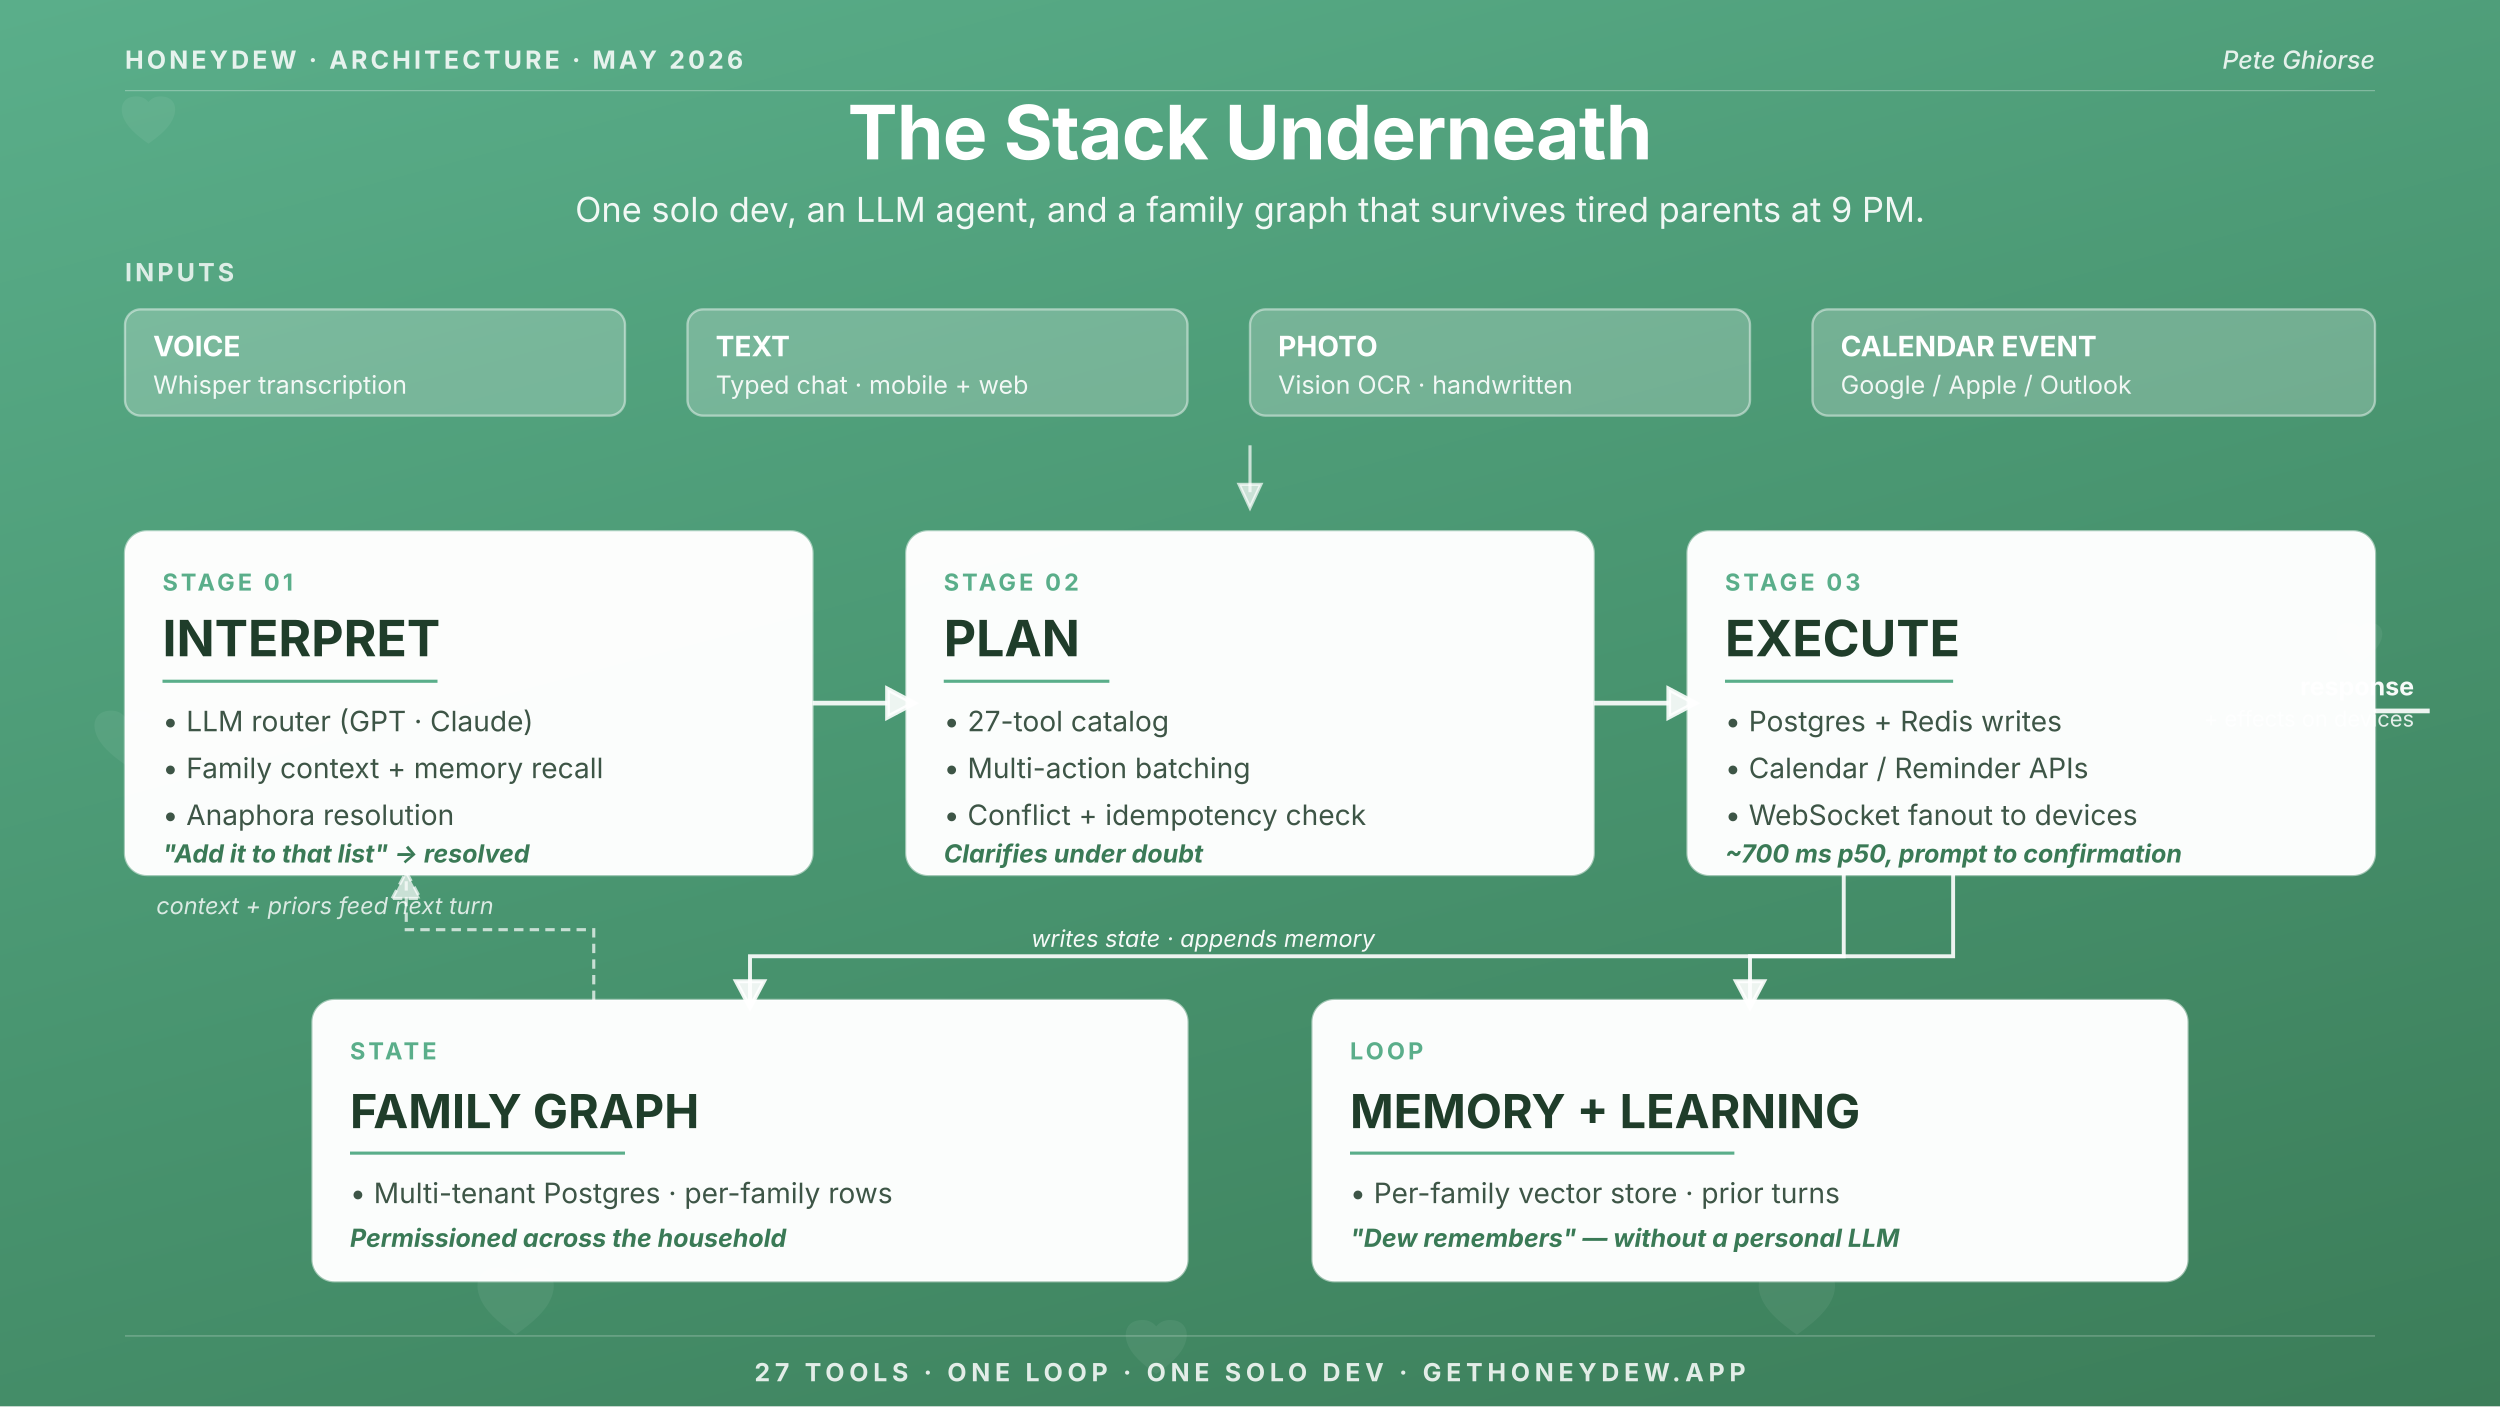
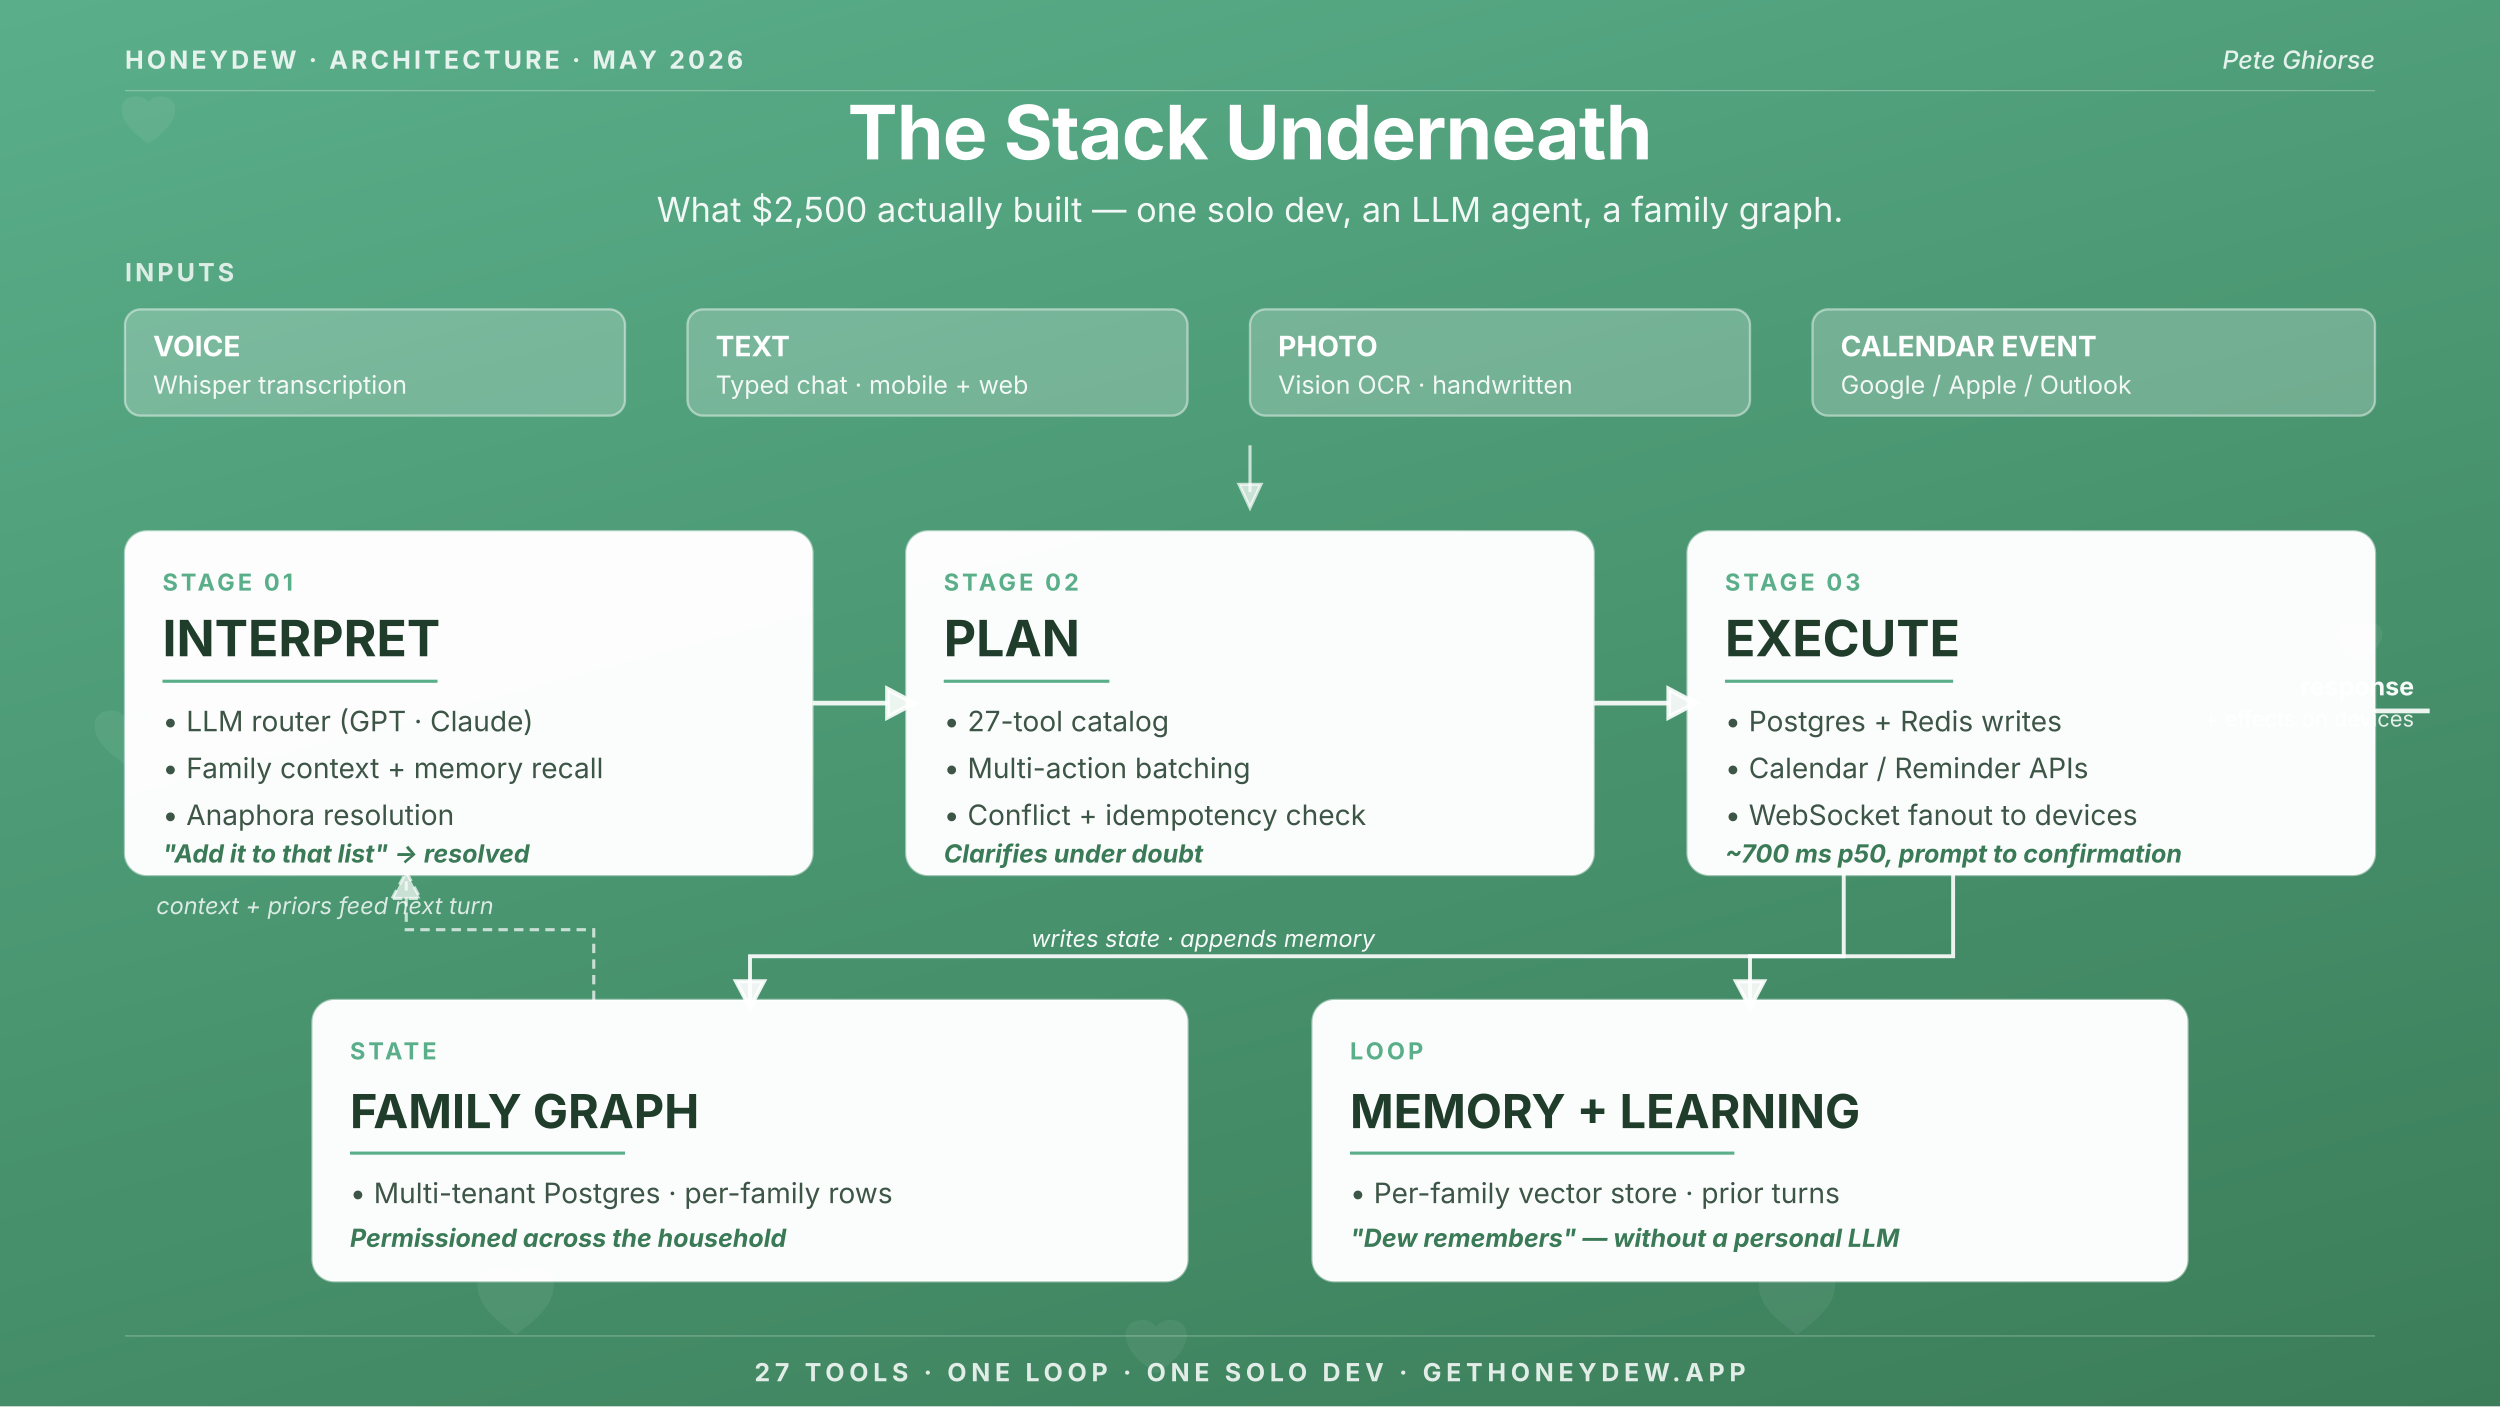
<svg xmlns="http://www.w3.org/2000/svg" viewBox="0 0 1600 900" font-family="-apple-system, BlinkMacSystemFont, 'Inter', 'Helvetica Neue', sans-serif">
  <defs>
    <linearGradient id="bgGrad" x1="0%" y1="0%" x2="100%" y2="100%" gradientTransform="rotate(20)">
      <stop offset="0%" stop-color="#5AAE8A" />
      <stop offset="50%" stop-color="#48946F" />
      <stop offset="100%" stop-color="#3A7A56" />
    </linearGradient>
    <symbol id="hdHeart" viewBox="0 0 512 512">
      <path d="M256 380 C 200 340, 152 300, 136 250 C 120 200, 144 165, 184 160 C 216 155, 240 165, 256 185 C 272 165, 296 155, 328 160 C 368 165, 392 200, 376 250 C 360 300, 312 340, 256 380 Z" fill="currentColor" />
    </symbol>
  </defs>
  <rect width="1600" height="900" fill="url(#bgGrad)" />
  <g color="rgba(255,255,255,0.06)">
    <use href="#hdHeart" x="60" y="40" width="70" height="70" />
    <use href="#hdHeart" x="280" y="780" width="100" height="100" />
    <use href="#hdHeart" x="700" y="820" width="80" height="80" />
    <use href="#hdHeart" x="1100" y="780" width="100" height="100" />
    <use href="#hdHeart" x="1480" y="380" width="60" height="60" />
    <use href="#hdHeart" x="40" y="430" width="80" height="80" />
  </g>
  <line x1="80" y1="58" x2="1520" y2="58" stroke="rgba(255,255,255,0.3)" stroke-width="0.75" />
  <text x="80" y="44" fill="rgba(255,255,255,0.85)" font-size="16" letter-spacing="2" font-weight="700">HONEYDEW · ARCHITECTURE · MAY 2026</text>
  <text x="1520" y="44" text-anchor="end" fill="rgba(255,255,255,0.85)" font-size="16" font-weight="500" font-style="italic">Pete Ghiorse</text>
  <text x="800" y="102" text-anchor="middle" fill="#FFFFFF" font-size="48" font-weight="700" letter-spacing="-0.5">The Stack Underneath</text>
-   <text x="800" y="142" text-anchor="middle" fill="rgba(255,255,255,0.92)" font-size="22" font-weight="400">One solo dev, an LLM agent, and a family graph that survives tired parents at 9 PM.</text>
+   <text x="800" y="142" text-anchor="middle" fill="rgba(255,255,255,0.92)" font-size="22" font-weight="400">What $2,500 actually built — one solo dev, an LLM agent, a family graph.</text>
  <g transform="translate(80, 180)">
    <text x="0" y="0" fill="rgba(255,255,255,0.8)" font-size="16" letter-spacing="2" font-weight="700">INPUTS</text>
    <g transform="translate(0, 18)">
      <rect width="320" height="68" rx="10" fill="rgba(255,255,255,0.22)" stroke="rgba(255,255,255,0.45)" stroke-width="1.5" />
      <text x="18" y="30" fill="#FFFFFF" font-size="18" font-weight="700">VOICE</text>
      <text x="18" y="54" fill="rgba(255,255,255,0.9)" font-size="16">Whisper transcription</text>
    </g>
    <g transform="translate(360, 18)">
      <rect width="320" height="68" rx="10" fill="rgba(255,255,255,0.22)" stroke="rgba(255,255,255,0.45)" stroke-width="1.5" />
      <text x="18" y="30" fill="#FFFFFF" font-size="18" font-weight="700">TEXT</text>
      <text x="18" y="54" fill="rgba(255,255,255,0.9)" font-size="16">Typed chat · mobile + web</text>
    </g>
    <g transform="translate(720, 18)">
      <rect width="320" height="68" rx="10" fill="rgba(255,255,255,0.22)" stroke="rgba(255,255,255,0.45)" stroke-width="1.5" />
      <text x="18" y="30" fill="#FFFFFF" font-size="18" font-weight="700">PHOTO</text>
      <text x="18" y="54" fill="rgba(255,255,255,0.9)" font-size="16">Vision OCR · handwritten</text>
    </g>
    <g transform="translate(1080, 18)">
      <rect width="360" height="68" rx="10" fill="rgba(255,255,255,0.22)" stroke="rgba(255,255,255,0.45)" stroke-width="1.5" />
      <text x="18" y="30" fill="#FFFFFF" font-size="18" font-weight="700">CALENDAR EVENT</text>
      <text x="18" y="54" fill="rgba(255,255,255,0.9)" font-size="16">Google / Apple / Outlook</text>
    </g>
  </g>
  <g stroke="rgba(255,255,255,0.7)" stroke-width="2" fill="none">
    <line x1="800" y1="285" x2="800" y2="315" />
    <polygon points="793,310 800,325 807,310" fill="rgba(255,255,255,0.7)" />
  </g>
  <g transform="translate(80, 340)">
    <rect width="440" height="220" rx="14" fill="rgba(255,255,255,0.98)" stroke="rgba(255,255,255,0.5)" stroke-width="1.5" />
    <text x="24" y="38" fill="#5AAE8A" font-size="15" letter-spacing="2" font-weight="700">STAGE 01</text>
    <text x="24" y="80" fill="#1F3D2A" font-size="32" font-weight="700">INTERPRET</text>
    <line x1="24" y1="96" x2="200" y2="96" stroke="#5AAE8A" stroke-width="2" />
    <text x="24" y="128" fill="#3D5546" font-size="18">• LLM router (GPT · Claude)</text>
    <text x="24" y="158" fill="#3D5546" font-size="18">• Family context + memory recall</text>
    <text x="24" y="188" fill="#3D5546" font-size="18">• Anaphora resolution</text>
    <text x="24" y="212" fill="#3A7A56" font-size="16" font-weight="700" font-style="italic">"Add it to that list" → resolved</text>
  </g>
  <g stroke="rgba(255,255,255,0.9)" stroke-width="3" fill="none">
    <line x1="520" y1="450" x2="568" y2="450" />
    <polygon points="568,441 585,450 568,459" fill="rgba(255,255,255,0.9)" />
  </g>
  <g transform="translate(580, 340)">
    <rect width="440" height="220" rx="14" fill="rgba(255,255,255,0.98)" stroke="rgba(255,255,255,0.5)" stroke-width="1.5" />
    <text x="24" y="38" fill="#5AAE8A" font-size="15" letter-spacing="2" font-weight="700">STAGE 02</text>
    <text x="24" y="80" fill="#1F3D2A" font-size="32" font-weight="700">PLAN</text>
    <line x1="24" y1="96" x2="130" y2="96" stroke="#5AAE8A" stroke-width="2" />
    <text x="24" y="128" fill="#3D5546" font-size="18">• 27-tool catalog</text>
    <text x="24" y="158" fill="#3D5546" font-size="18">• Multi-action batching</text>
    <text x="24" y="188" fill="#3D5546" font-size="18">• Conflict + idempotency check</text>
    <text x="24" y="212" fill="#3A7A56" font-size="16" font-weight="700" font-style="italic">Clarifies under doubt</text>
  </g>
  <g stroke="rgba(255,255,255,0.9)" stroke-width="3" fill="none">
    <line x1="1020" y1="450" x2="1068" y2="450" />
    <polygon points="1068,441 1085,450 1068,459" fill="rgba(255,255,255,0.9)" />
  </g>
  <g transform="translate(1080, 340)">
    <rect width="440" height="220" rx="14" fill="rgba(255,255,255,0.98)" stroke="rgba(255,255,255,0.5)" stroke-width="1.5" />
    <text x="24" y="38" fill="#5AAE8A" font-size="15" letter-spacing="2" font-weight="700">STAGE 03</text>
    <text x="24" y="80" fill="#1F3D2A" font-size="32" font-weight="700">EXECUTE</text>
    <line x1="24" y1="96" x2="170" y2="96" stroke="#5AAE8A" stroke-width="2" />
    <text x="24" y="128" fill="#3D5546" font-size="18">• Postgres + Redis writes</text>
    <text x="24" y="158" fill="#3D5546" font-size="18">• Calendar / Reminder APIs</text>
    <text x="24" y="188" fill="#3D5546" font-size="18">• WebSocket fanout to devices</text>
    <text x="24" y="212" fill="#3A7A56" font-size="16" font-weight="700" font-style="italic">~700 ms p50, prompt to confirmation</text>
  </g>
  <g stroke="rgba(255,255,255,0.9)" stroke-width="2.5" fill="none">
    <path d="M 1180 560 L 1180 612 L 480 612 L 480 640" />
    <polygon points="471,628 480,645 489,628" fill="rgba(255,255,255,0.9)" />
  </g>
  <text x="660" y="606" fill="rgba(255,255,255,0.95)" font-size="15" font-style="italic">writes state · appends memory</text>
  <g stroke="rgba(255,255,255,0.9)" stroke-width="2.5" fill="none">
    <path d="M 1250 560 L 1250 612 L 1120 612 L 1120 640" />
    <polygon points="1111,628 1120,645 1129,628" fill="rgba(255,255,255,0.9)" />
  </g>
  <g stroke="rgba(255,255,255,0.7)" stroke-width="2" fill="none" stroke-dasharray="6,4">
    <path d="M 380 640 L 380 595 L 260 595 L 260 560" />
    <polygon points="251,575 260,558 269,575" fill="rgba(255,255,255,0.7)" />
  </g>
  <text x="100" y="585" fill="rgba(255,255,255,0.8)" font-size="15" font-style="italic">context + priors feed next turn</text>
  <g transform="translate(200, 640)">
    <rect width="560" height="180" rx="14" fill="rgba(255,255,255,0.98)" stroke="rgba(255,255,255,0.5)" stroke-width="1.5" />
    <text x="24" y="38" fill="#5AAE8A" font-size="15" letter-spacing="2" font-weight="700">STATE</text>
    <text x="24" y="82" fill="#1F3D2A" font-size="30" font-weight="700">FAMILY GRAPH</text>
    <line x1="24" y1="98" x2="200" y2="98" stroke="#5AAE8A" stroke-width="2" />
    <text x="24" y="130" fill="#3D5546" font-size="18">• Multi-tenant Postgres · per-family rows</text>
    <text x="24" y="158" fill="#3A7A56" font-size="16" font-weight="700" font-style="italic">Permissioned across the household</text>
  </g>
  <g transform="translate(840, 640)">
    <rect width="560" height="180" rx="14" fill="rgba(255,255,255,0.98)" stroke="rgba(255,255,255,0.5)" stroke-width="1.5" />
    <text x="24" y="38" fill="#5AAE8A" font-size="15" letter-spacing="2" font-weight="700">LOOP</text>
    <text x="24" y="82" fill="#1F3D2A" font-size="30" font-weight="700">MEMORY + LEARNING</text>
    <line x1="24" y1="98" x2="270" y2="98" stroke="#5AAE8A" stroke-width="2" />
    <text x="24" y="130" fill="#3D5546" font-size="18">• Per-family vector store · prior turns</text>
    <text x="24" y="158" fill="#3A7A56" font-size="16" font-weight="700" font-style="italic">"Dew remembers" — without a personal LLM</text>
  </g>
  <text x="1545" y="445" fill="rgba(255,255,255,0.95)" font-size="16" font-weight="700" text-anchor="end">response</text>
  <text x="1545" y="465" fill="rgba(255,255,255,0.85)" font-size="14" text-anchor="end">+ effects on devices</text>
  <g stroke="rgba(255,255,255,0.9)" stroke-width="3" fill="none">
    <line x1="1520" y1="455" x2="1555" y2="455" />
  </g>
  <line x1="80" y1="855" x2="1520" y2="855" stroke="rgba(255,255,255,0.3)" stroke-width="0.75" />
  <text x="800" y="884" text-anchor="middle" fill="rgba(255,255,255,0.85)" font-size="16" letter-spacing="3" font-weight="700">27 TOOLS · ONE LOOP · ONE SOLO DEV · GETHONEYDEW.APP</text>
</svg>
